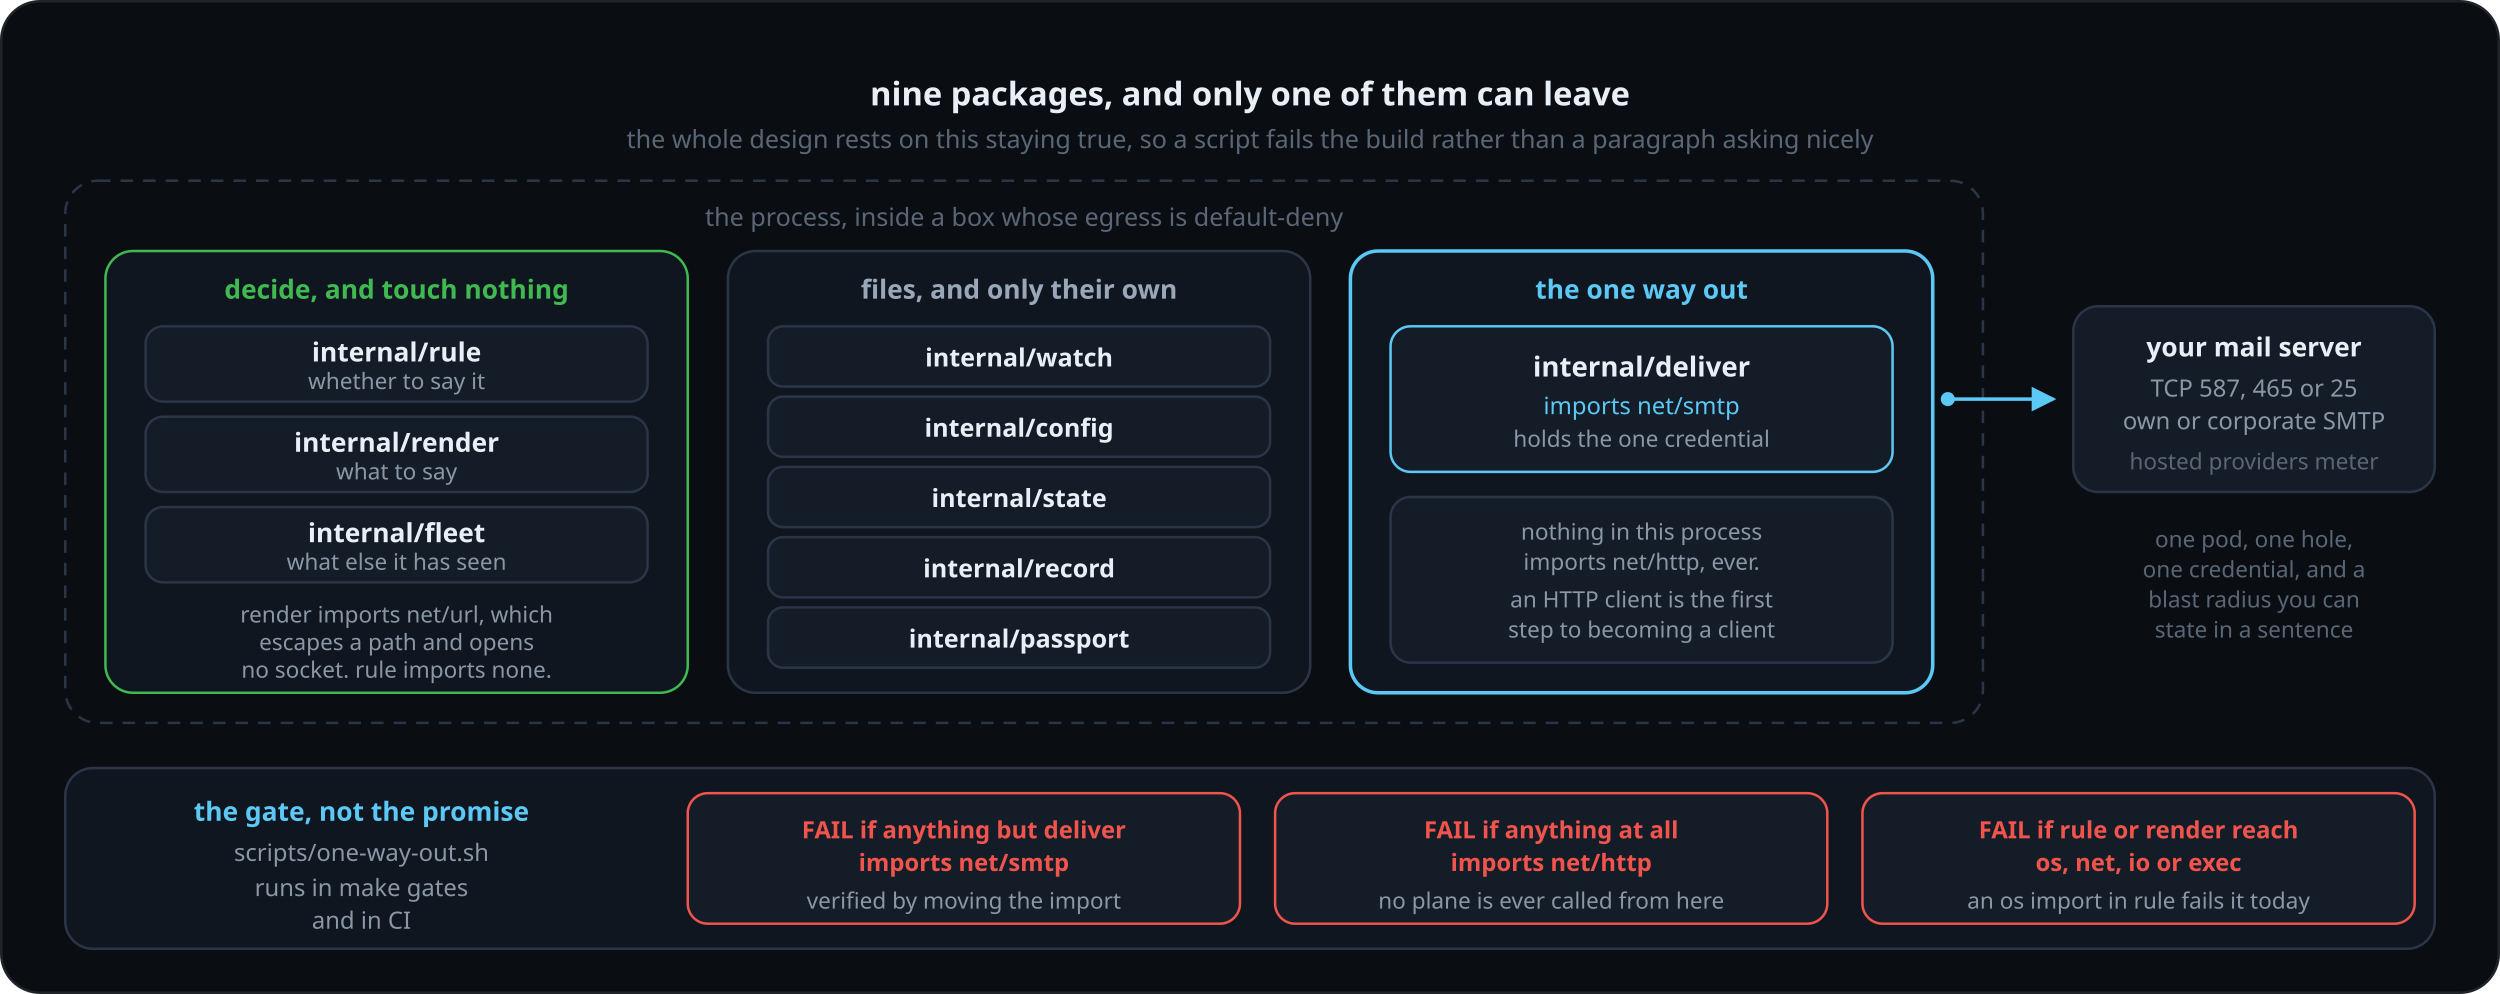
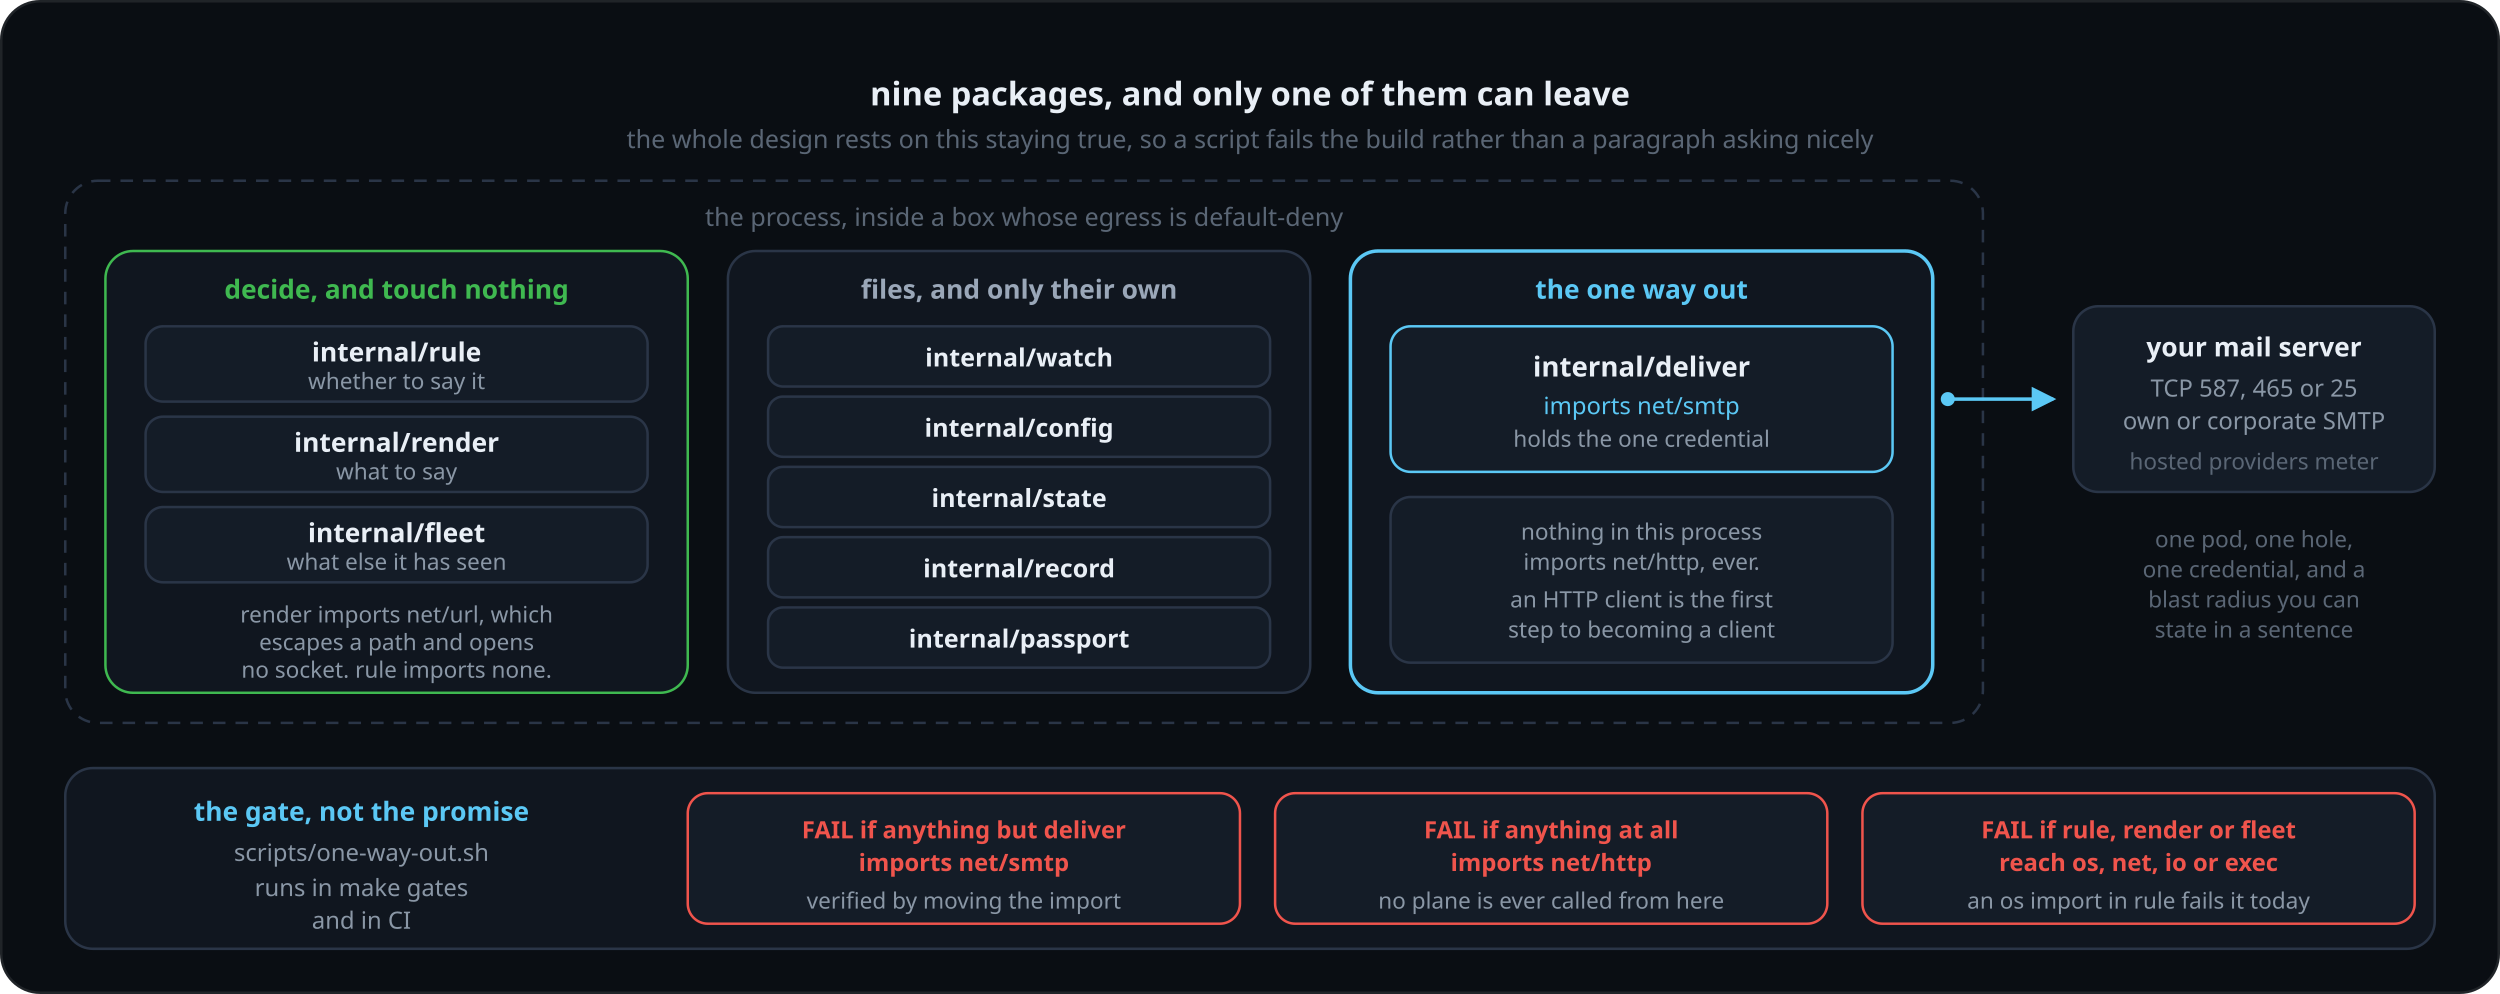
<svg xmlns="http://www.w3.org/2000/svg" viewBox="-18 -18 996 396" width="996" height="396" role="img" aria-label="The one way out: heraldyx's nine packages in three tiers, where rule, render and fleet touch no I/O at all, config, watch, state, record and passport touch files only, and internal/deliver is the single package that may import net/smtp and cross the default-deny egress boundary; scripts/one-way-out.sh fails the build if any of the three rules is broken">
  <rect x="-18" y="-18" width="996" height="396" rx="16" fill="#0A0E13" />
  <rect x="-17.5" y="-17.5" width="995" height="395" rx="15.5" fill="none" stroke="rgba(255,255,255,.09)" />
  <defs>
    <marker id="ow-a" viewBox="0 0 8 8" refX="7" refY="4" markerWidth="7" markerHeight="7" orient="auto">
      <path d="M0 0 L8 4 L0 8 z" fill="#5A6675" />
    </marker>
    <marker id="ow-sky" viewBox="0 0 8 8" refX="7" refY="4" markerWidth="7" markerHeight="7" orient="auto">
      <path d="M0 0 L8 4 L0 8 z" fill="#5BC8F5" />
    </marker>
  </defs>
  <g font-family="ui-monospace,Menlo" text-anchor="middle">
    <text x="480" y="24" fill="#E9EFF6" font-size="13" font-weight="700">nine packages, and only one of them can leave</text>
    <text x="480" y="41" fill="#5A6675" font-size="10">the whole design rests on this staying true, so a script fails the build rather than a paragraph asking nicely</text>
    <rect x="8" y="54" width="764" height="216" rx="13" fill="none" stroke="#2a3547" stroke-dasharray="5 4" />
    <text x="390" y="72" fill="#5A6675" font-size="10">the process, inside a box whose egress is default-deny</text>
    <rect x="24" y="82" width="232" height="176" rx="11" fill="#10161F" stroke="#3FB950" />
    <text x="140" y="101" fill="#3FB950" font-size="10.5" font-weight="700">decide, and touch nothing</text>
    <rect x="40" y="112" width="200" height="30" rx="7" fill="#141C27" stroke="#2a3547" />
    <text x="140" y="126" fill="#E9EFF6" font-size="10.5" font-weight="700">internal/rule</text>
    <text x="140" y="137" fill="#8A97A6" font-size="9">whether to say it</text>
    <rect x="40" y="148" width="200" height="30" rx="7" fill="#141C27" stroke="#2a3547" />
    <text x="140" y="162" fill="#E9EFF6" font-size="10.5" font-weight="700">internal/render</text>
    <text x="140" y="173" fill="#8A97A6" font-size="9">what to say</text>
    <rect x="40" y="184" width="200" height="30" rx="7" fill="#141C27" stroke="#2a3547" />
    <text x="140" y="198" fill="#E9EFF6" font-size="10.5" font-weight="700">internal/fleet</text>
    <text x="140" y="209" fill="#8A97A6" font-size="9">what else it has seen</text>
    <text x="140" y="230" fill="#8A97A6" font-size="9">render imports net/url, which</text>
    <text x="140" y="241" fill="#8A97A6" font-size="9">escapes a path and opens</text>
    <text x="140" y="252" fill="#8A97A6" font-size="9">no socket. rule imports none.</text>
    <rect x="272" y="82" width="232" height="176" rx="11" fill="#10161F" stroke="#2a3547" />
    <text x="388" y="101" fill="#9AA7B8" font-size="10.5" font-weight="700">files, and only their own</text>
    <rect x="288" y="112" width="200" height="24" rx="6" fill="#141C27" stroke="#2a3547" />
    <text x="388" y="128" fill="#E9EFF6" font-size="10" font-weight="700">internal/watch</text>
    <rect x="288" y="140" width="200" height="24" rx="6" fill="#141C27" stroke="#2a3547" />
    <text x="388" y="156" fill="#E9EFF6" font-size="10" font-weight="700">internal/config</text>
    <rect x="288" y="168" width="200" height="24" rx="6" fill="#141C27" stroke="#2a3547" />
    <text x="388" y="184" fill="#E9EFF6" font-size="10" font-weight="700">internal/state</text>
    <rect x="288" y="196" width="200" height="24" rx="6" fill="#141C27" stroke="#2a3547" />
    <text x="388" y="212" fill="#E9EFF6" font-size="10" font-weight="700">internal/record</text>
    <rect x="288" y="224" width="200" height="24" rx="6" fill="#141C27" stroke="#2a3547" />
    <text x="388" y="240" fill="#E9EFF6" font-size="10" font-weight="700">internal/passport</text>
    <rect x="520" y="82" width="232" height="176" rx="11" fill="#10161F" stroke="#5BC8F5" stroke-width="1.4">
      <animate attributeName="stroke-opacity" values="1;.4;1" dur="3.2s" repeatCount="indefinite" />
    </rect>
    <text x="636" y="101" fill="#5BC8F5" font-size="10.5" font-weight="700">the one way out</text>
    <rect x="536" y="112" width="200" height="58" rx="8" fill="#141C27" stroke="#5BC8F5" />
    <text x="636" y="132" fill="#E9EFF6" font-size="11" font-weight="700">internal/deliver</text>
    <text x="636" y="147" fill="#5BC8F5" font-size="9.5">imports net/smtp</text>
    <text x="636" y="160" fill="#8A97A6" font-size="9">holds the one credential</text>
    <rect x="536" y="180" width="200" height="66" rx="8" fill="#141C27" stroke="#2a3547" />
    <text x="636" y="197" fill="#8A97A6" font-size="9">nothing in this process</text>
    <text x="636" y="209" fill="#8A97A6" font-size="9">imports net/http, ever.</text>
    <text x="636" y="224" fill="#8A97A6" font-size="9">an HTTP client is the first</text>
    <text x="636" y="236" fill="#8A97A6" font-size="9">step to becoming a client</text>
    <path d="M756 141 L800 141" stroke="#5BC8F5" stroke-width="1.4" marker-end="url(#ow-sky)" fill="none" />
    <circle cx="758" cy="141" r="2.8" fill="#5BC8F5">
      <animate attributeName="cx" values="758;797" dur="2.8s" repeatCount="indefinite" />
      <animate attributeName="opacity" values="0;1;1;0" dur="2.8s" repeatCount="indefinite" />
    </circle>
    <rect x="808" y="104" width="144" height="74" rx="10" fill="#141C27" stroke="#2a3547" />
    <text x="880" y="124" fill="#E9EFF6" font-size="10.5" font-weight="700">your mail server</text>
    <text x="880" y="140" fill="#8A97A6" font-size="9.5">TCP 587, 465 or 25</text>
    <text x="880" y="153" fill="#8A97A6" font-size="9.5">own or corporate SMTP</text>
    <text x="880" y="169" fill="#5A6675" font-size="9">hosted providers meter</text>
    <text x="880" y="200" fill="#5A6675" font-size="9">one pod, one hole,</text>
    <text x="880" y="212" fill="#5A6675" font-size="9">one credential, and a</text>
    <text x="880" y="224" fill="#5A6675" font-size="9">blast radius you can</text>
    <text x="880" y="236" fill="#5A6675" font-size="9">state in a sentence</text>
    <rect x="8" y="288" width="944" height="72" rx="11" fill="#10161F" stroke="#2a3547" />
    <text x="126" y="309" fill="#5BC8F5" font-size="10.5" font-weight="700">the gate, not the promise</text>
    <text x="126" y="325" fill="#8A97A6" font-size="9.5">scripts/one-way-out.sh</text>
    <text x="126" y="339" fill="#8A97A6" font-size="9.5">runs in make gates</text>
    <text x="126" y="352" fill="#8A97A6" font-size="9.5">and in CI</text>
    <rect x="256" y="298" width="220" height="52" rx="8" fill="#141C27" stroke="#F0544C" />
    <text x="366" y="316" fill="#F0544C" font-size="9.5" font-weight="700">FAIL if anything but deliver</text>
    <text x="366" y="329" fill="#F0544C" font-size="9.5" font-weight="700">imports net/smtp</text>
    <text x="366" y="344" fill="#8A97A6" font-size="9">verified by moving the import</text>
    <rect x="490" y="298" width="220" height="52" rx="8" fill="#141C27" stroke="#F0544C" />
    <text x="600" y="316" fill="#F0544C" font-size="9.5" font-weight="700">FAIL if anything at all</text>
    <text x="600" y="329" fill="#F0544C" font-size="9.5" font-weight="700">imports net/http</text>
    <text x="600" y="344" fill="#8A97A6" font-size="9">no plane is ever called from here</text>
    <rect x="724" y="298" width="220" height="52" rx="8" fill="#141C27" stroke="#F0544C" />
-     <text x="834" y="316" fill="#F0544C" font-size="9.5" font-weight="700">FAIL if rule or render reach</text>
-     <text x="834" y="329" fill="#F0544C" font-size="9.5" font-weight="700">os, net, io or exec</text>
+     <text x="834" y="316" fill="#F0544C" font-size="9.5" font-weight="700">FAIL if rule, render or fleet</text>
+     <text x="834" y="329" fill="#F0544C" font-size="9.5" font-weight="700">reach os, net, io or exec</text>
    <text x="834" y="344" fill="#8A97A6" font-size="9">an os import in rule fails it today</text>
  </g>
</svg>
